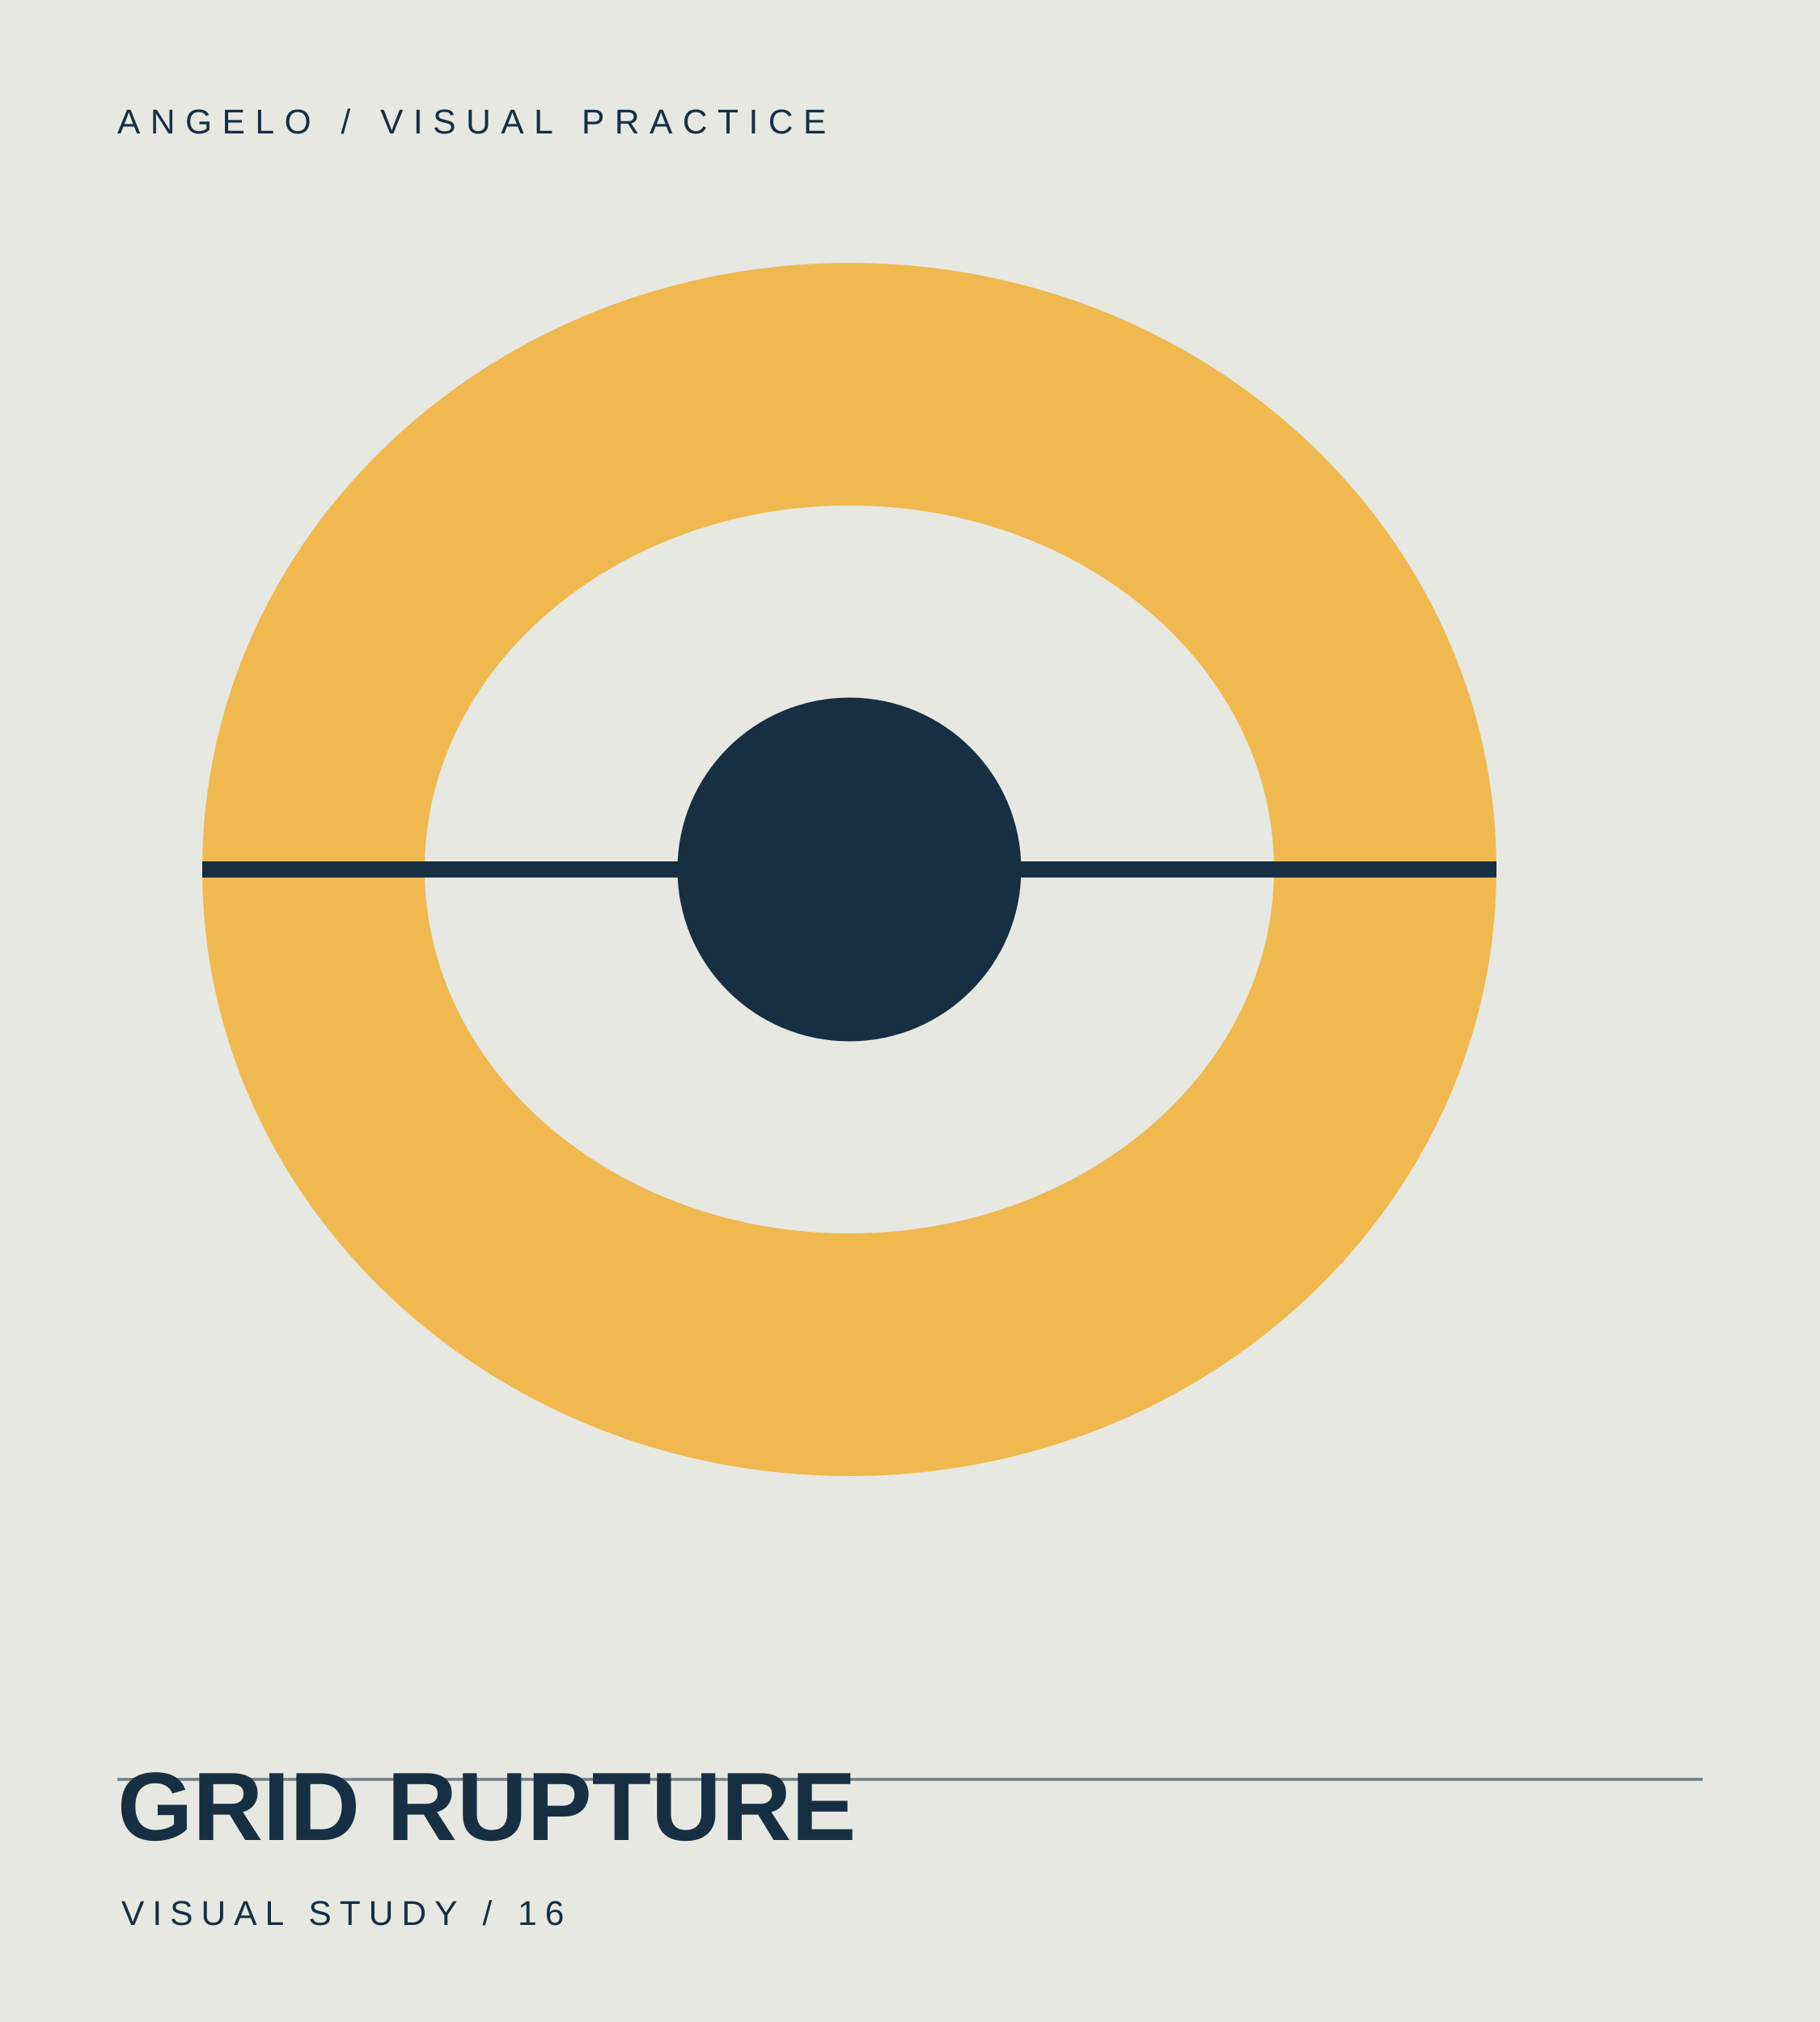
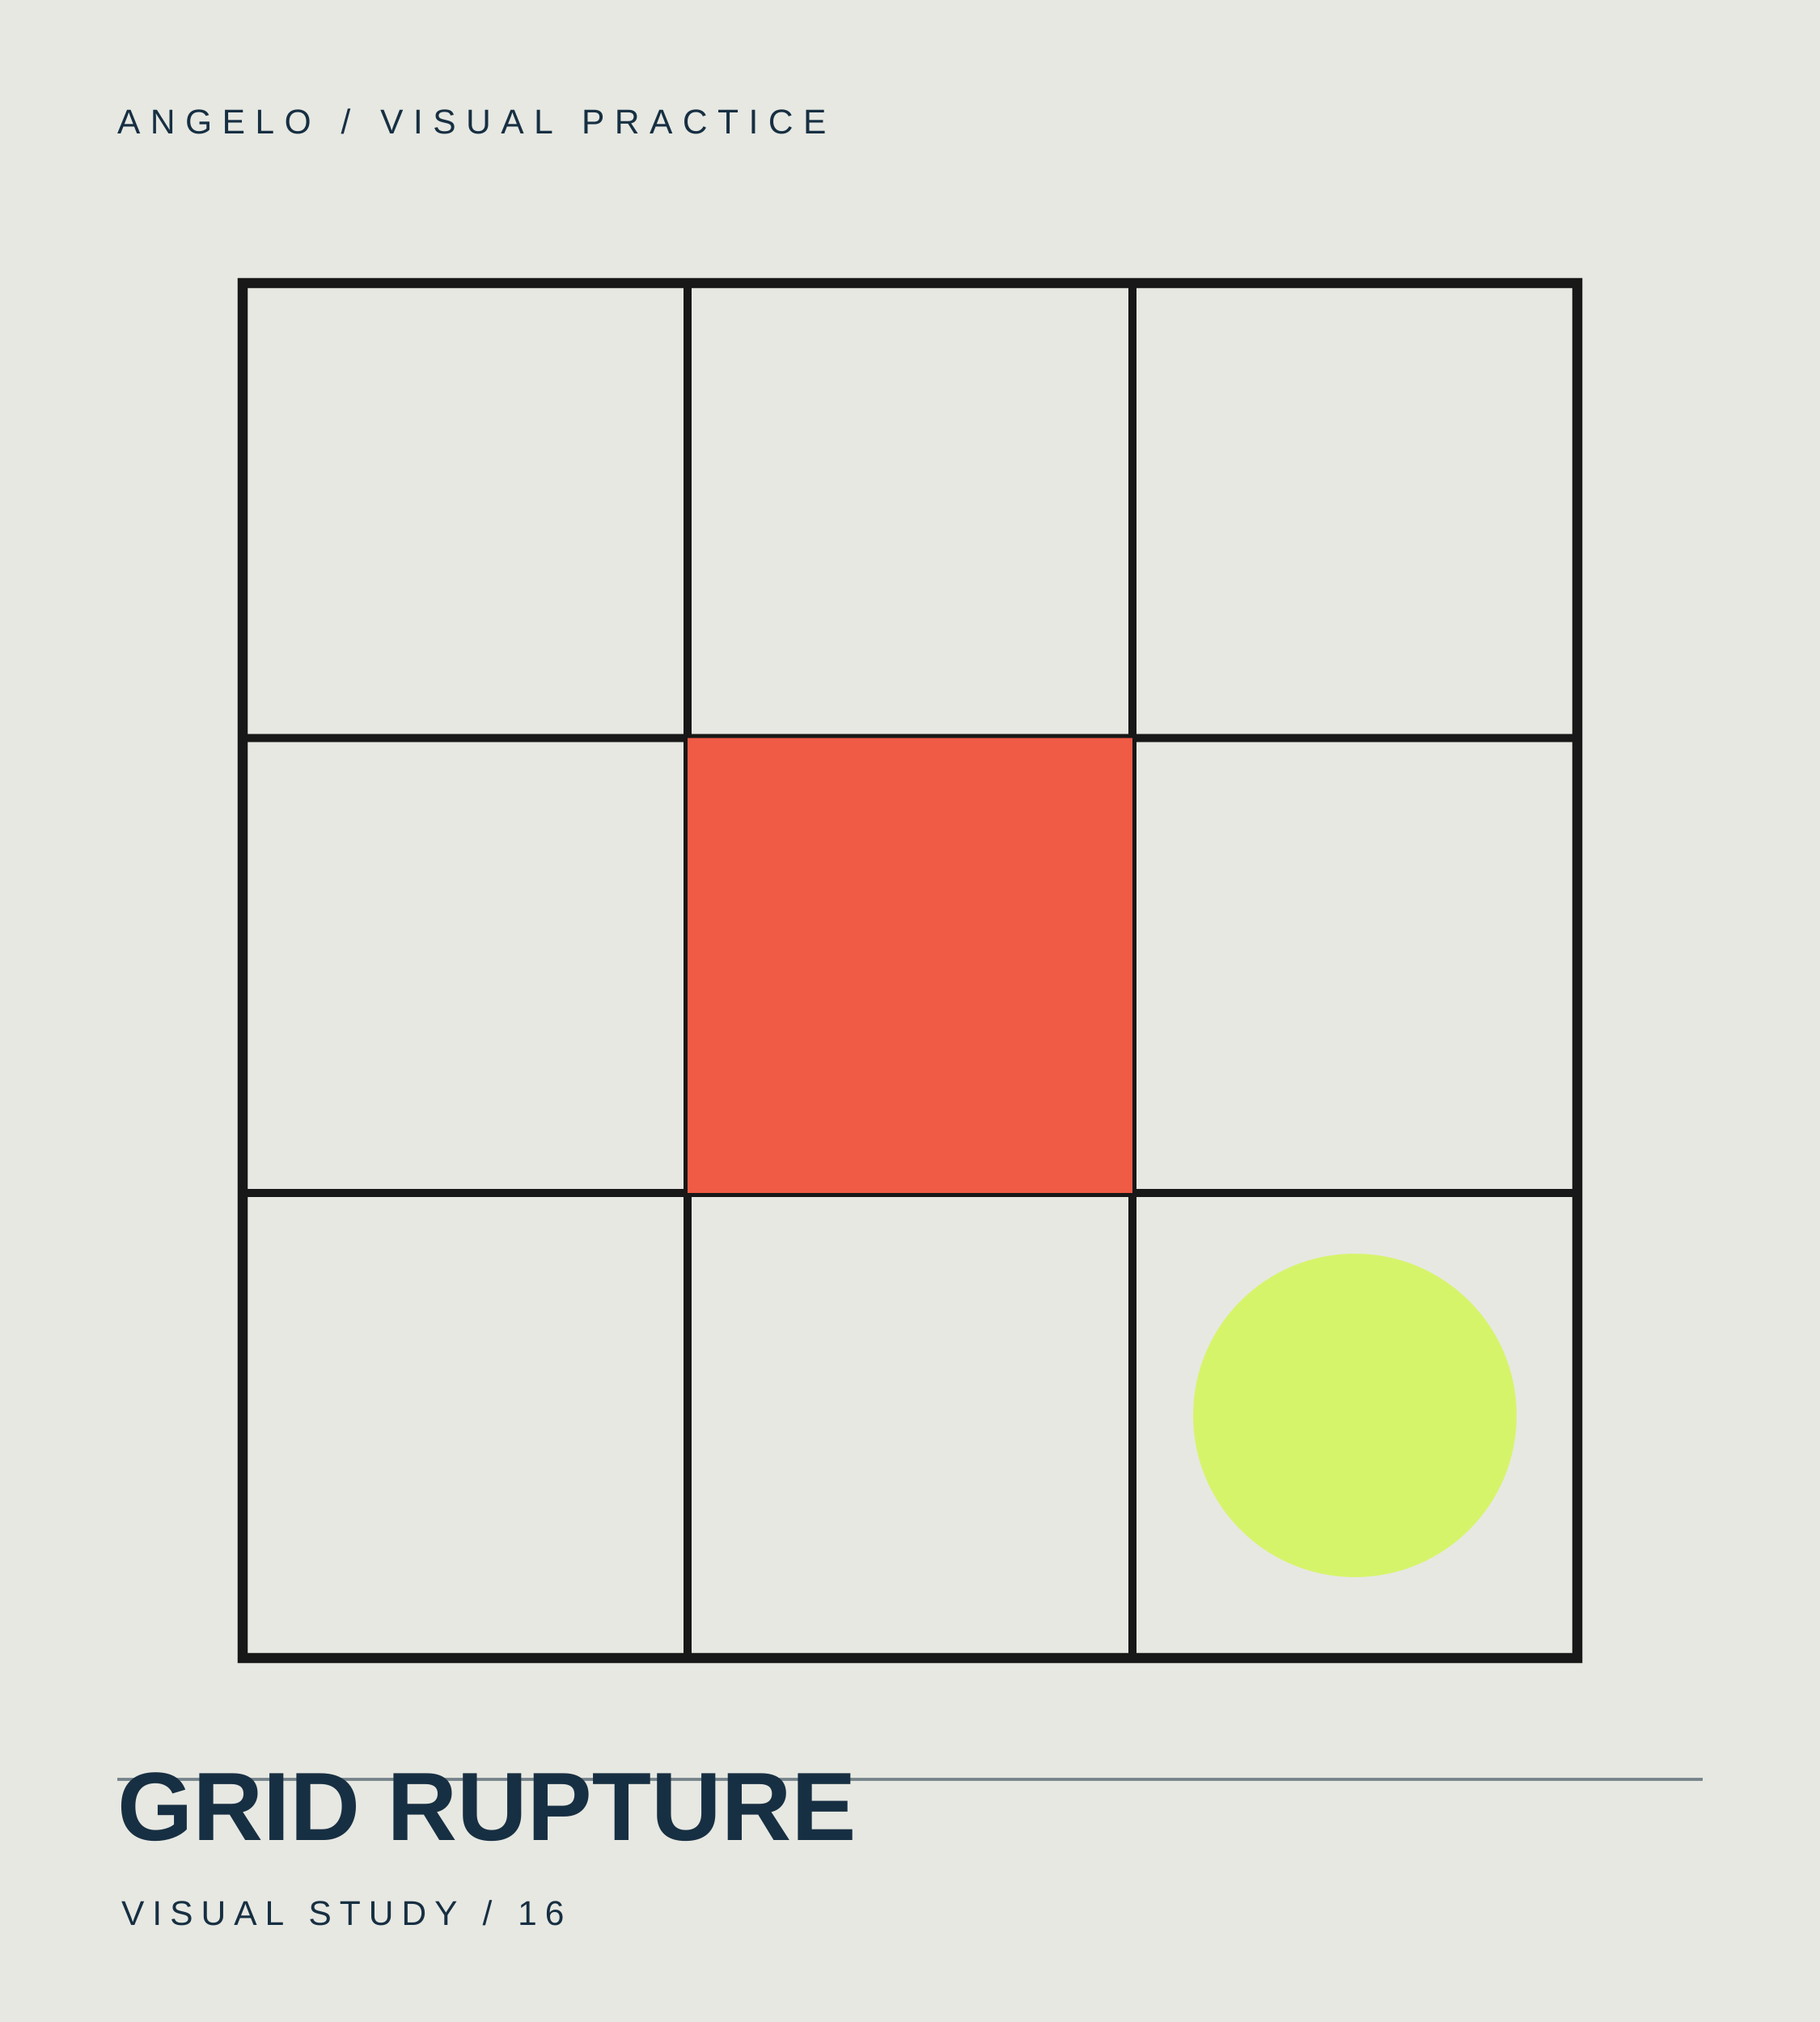
<svg xmlns="http://www.w3.org/2000/svg" viewBox="0 0 900 1000" role="img" aria-label="Grid rupture artwork">
  <rect width="900" height="1000" fill="#e7e8e2" />
-   <rect x="100" y="130" width="640" height="600" rx="320" fill="#efb94f" />
-   <rect x="210" y="250" width="420" height="360" rx="210" fill="#e7e8e2" />
-   <path d="M100 430H740" stroke="#172f42" stroke-width="8" />
-   <circle cx="420" cy="430" r="85" fill="#172f42" />
+   <path d="M120 140H780V820H120Z" fill="none" stroke="#171817" stroke-width="5" />
+   <path d="M340 140V820M560 140V820M120 365H780M120 590H780" stroke="#171817" stroke-width="4" />
+   <rect x="340" y="365" width="220" height="225" fill="#f05b45" />
+   <circle cx="670" cy="700" r="80" fill="#d6f46a" />
  <g fill="#172f42" font-family="Arial,Helvetica,sans-serif">
    <text x="58" y="66" font-size="17" letter-spacing="5">ANGELO / VISUAL PRACTICE</text>
    <text x="58" y="910" font-size="48" font-weight="700">GRID RUPTURE</text>
    <text x="60" y="952" font-size="17" letter-spacing="4">VISUAL STUDY / 16</text>
  </g>
  <path d="M58 880H842" stroke="#172f42" stroke-width="1.5" opacity=".55" />
</svg>
